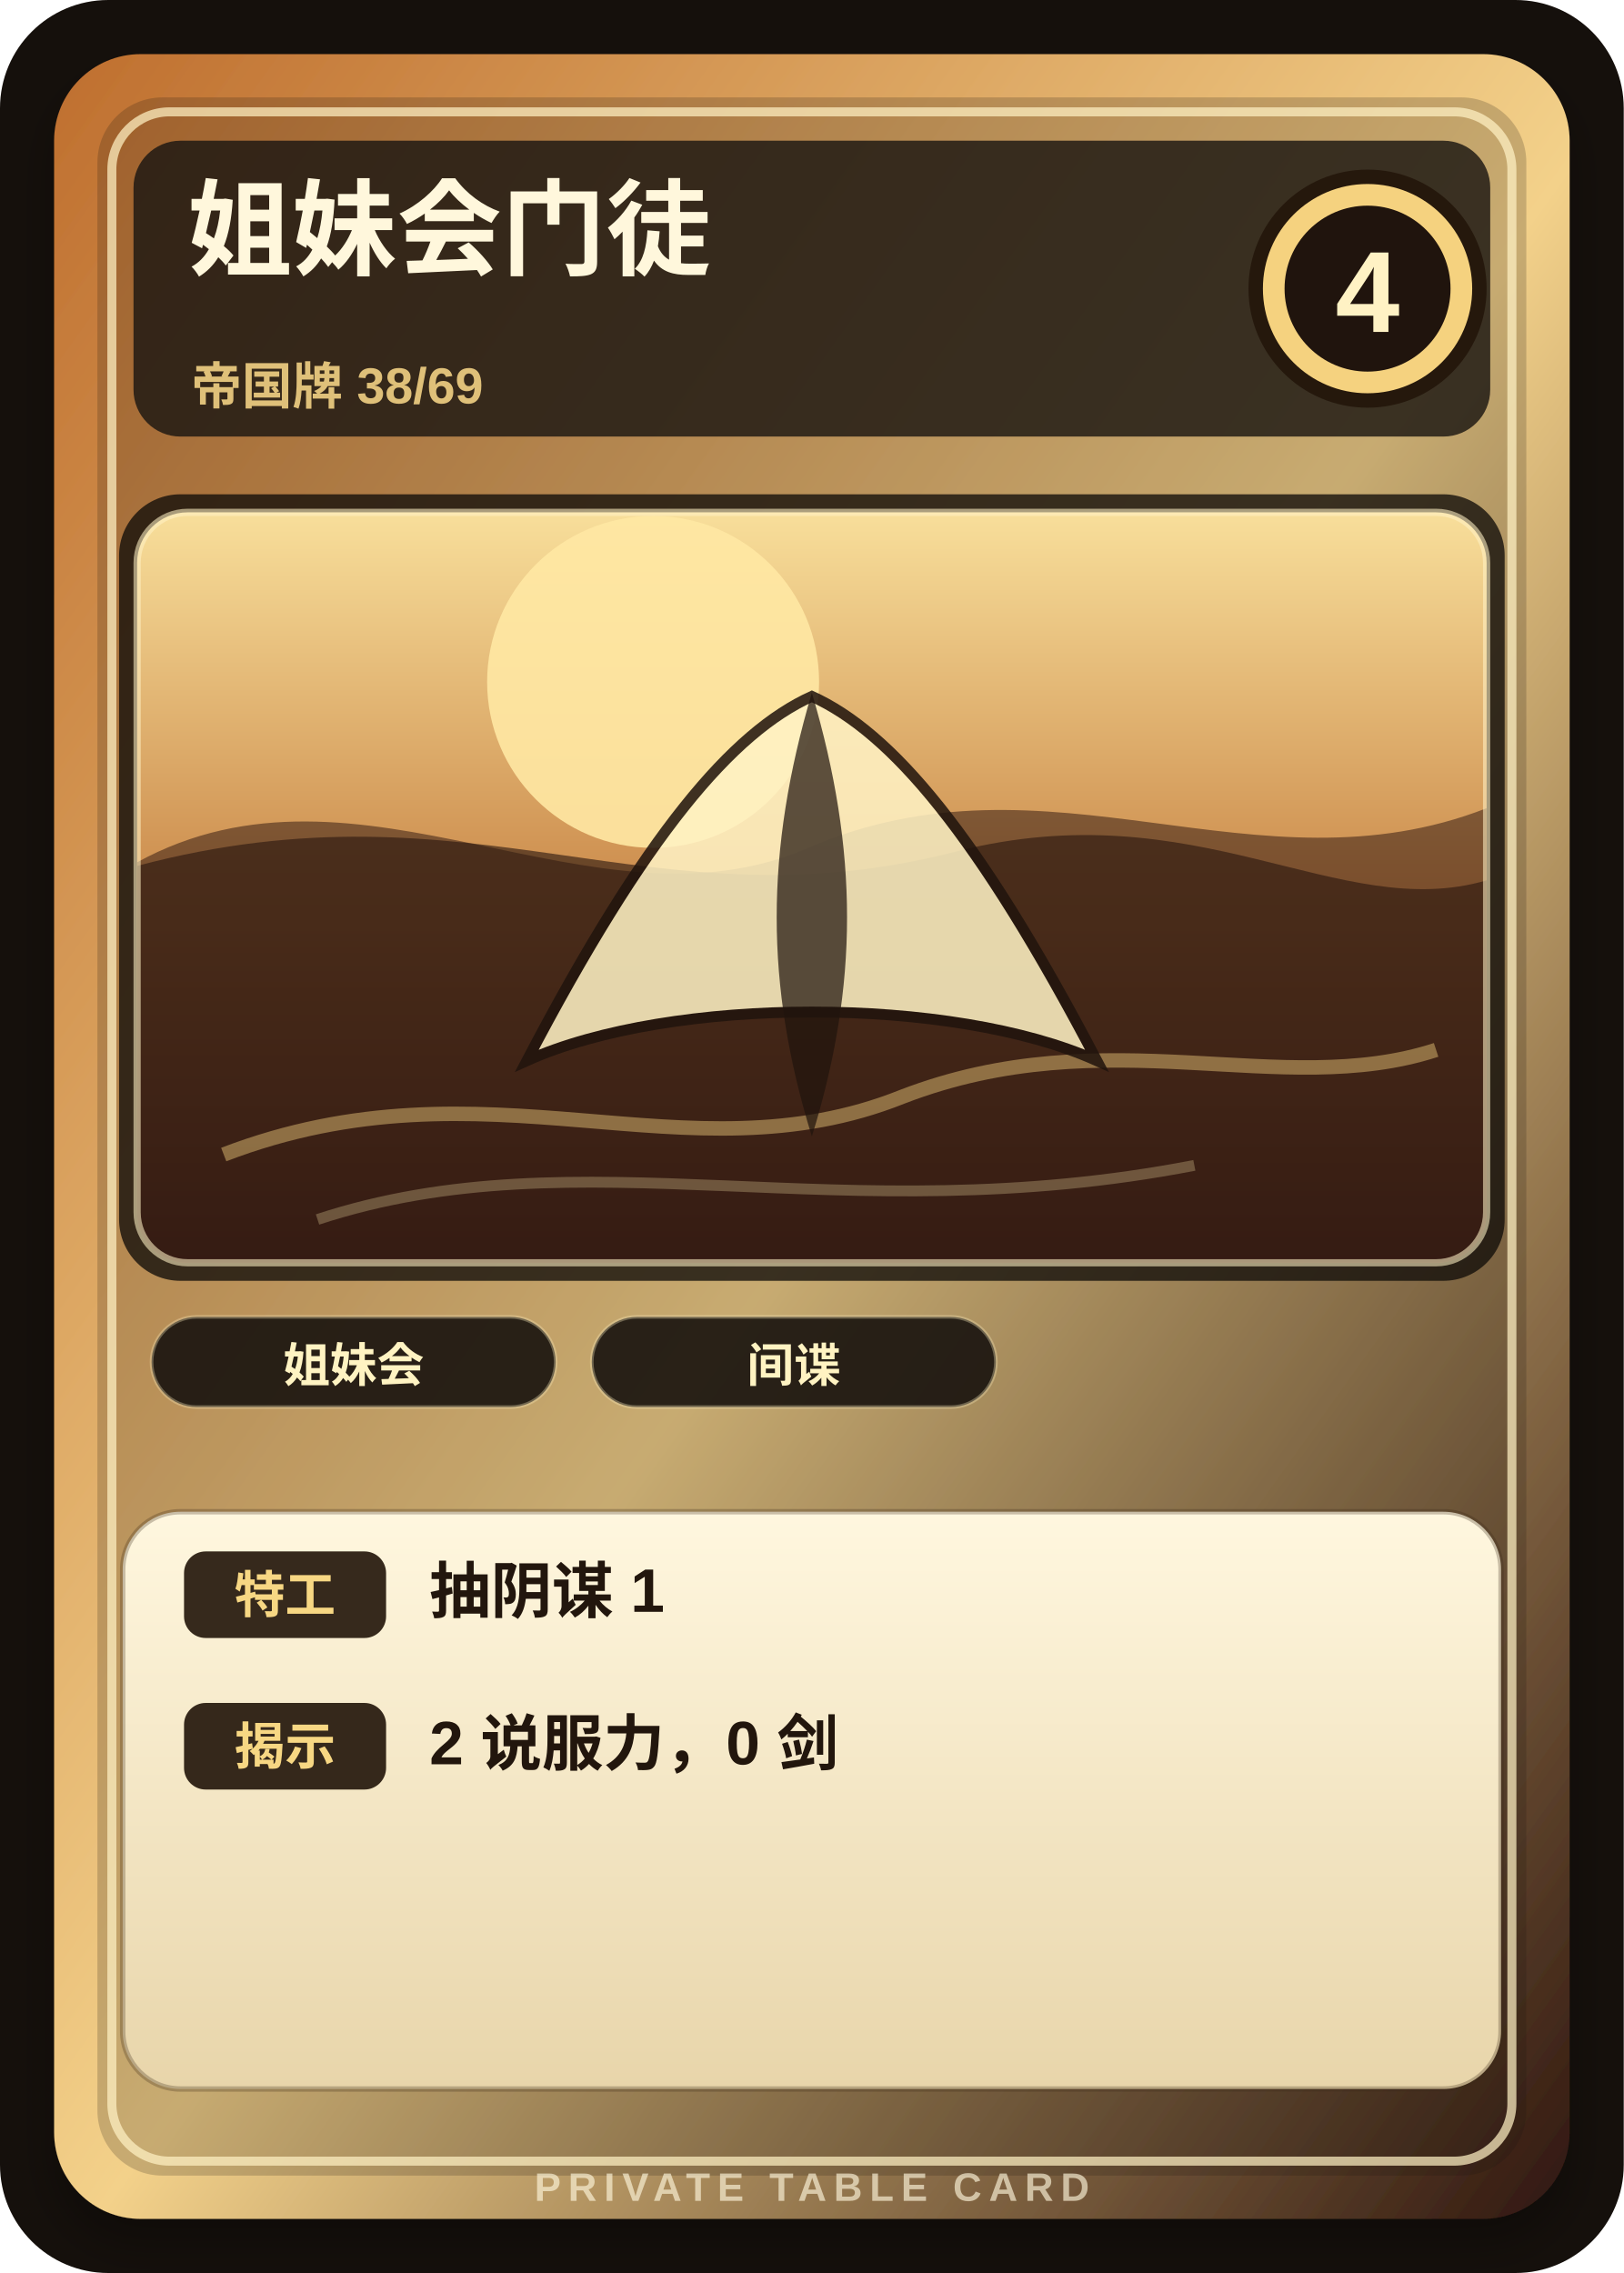
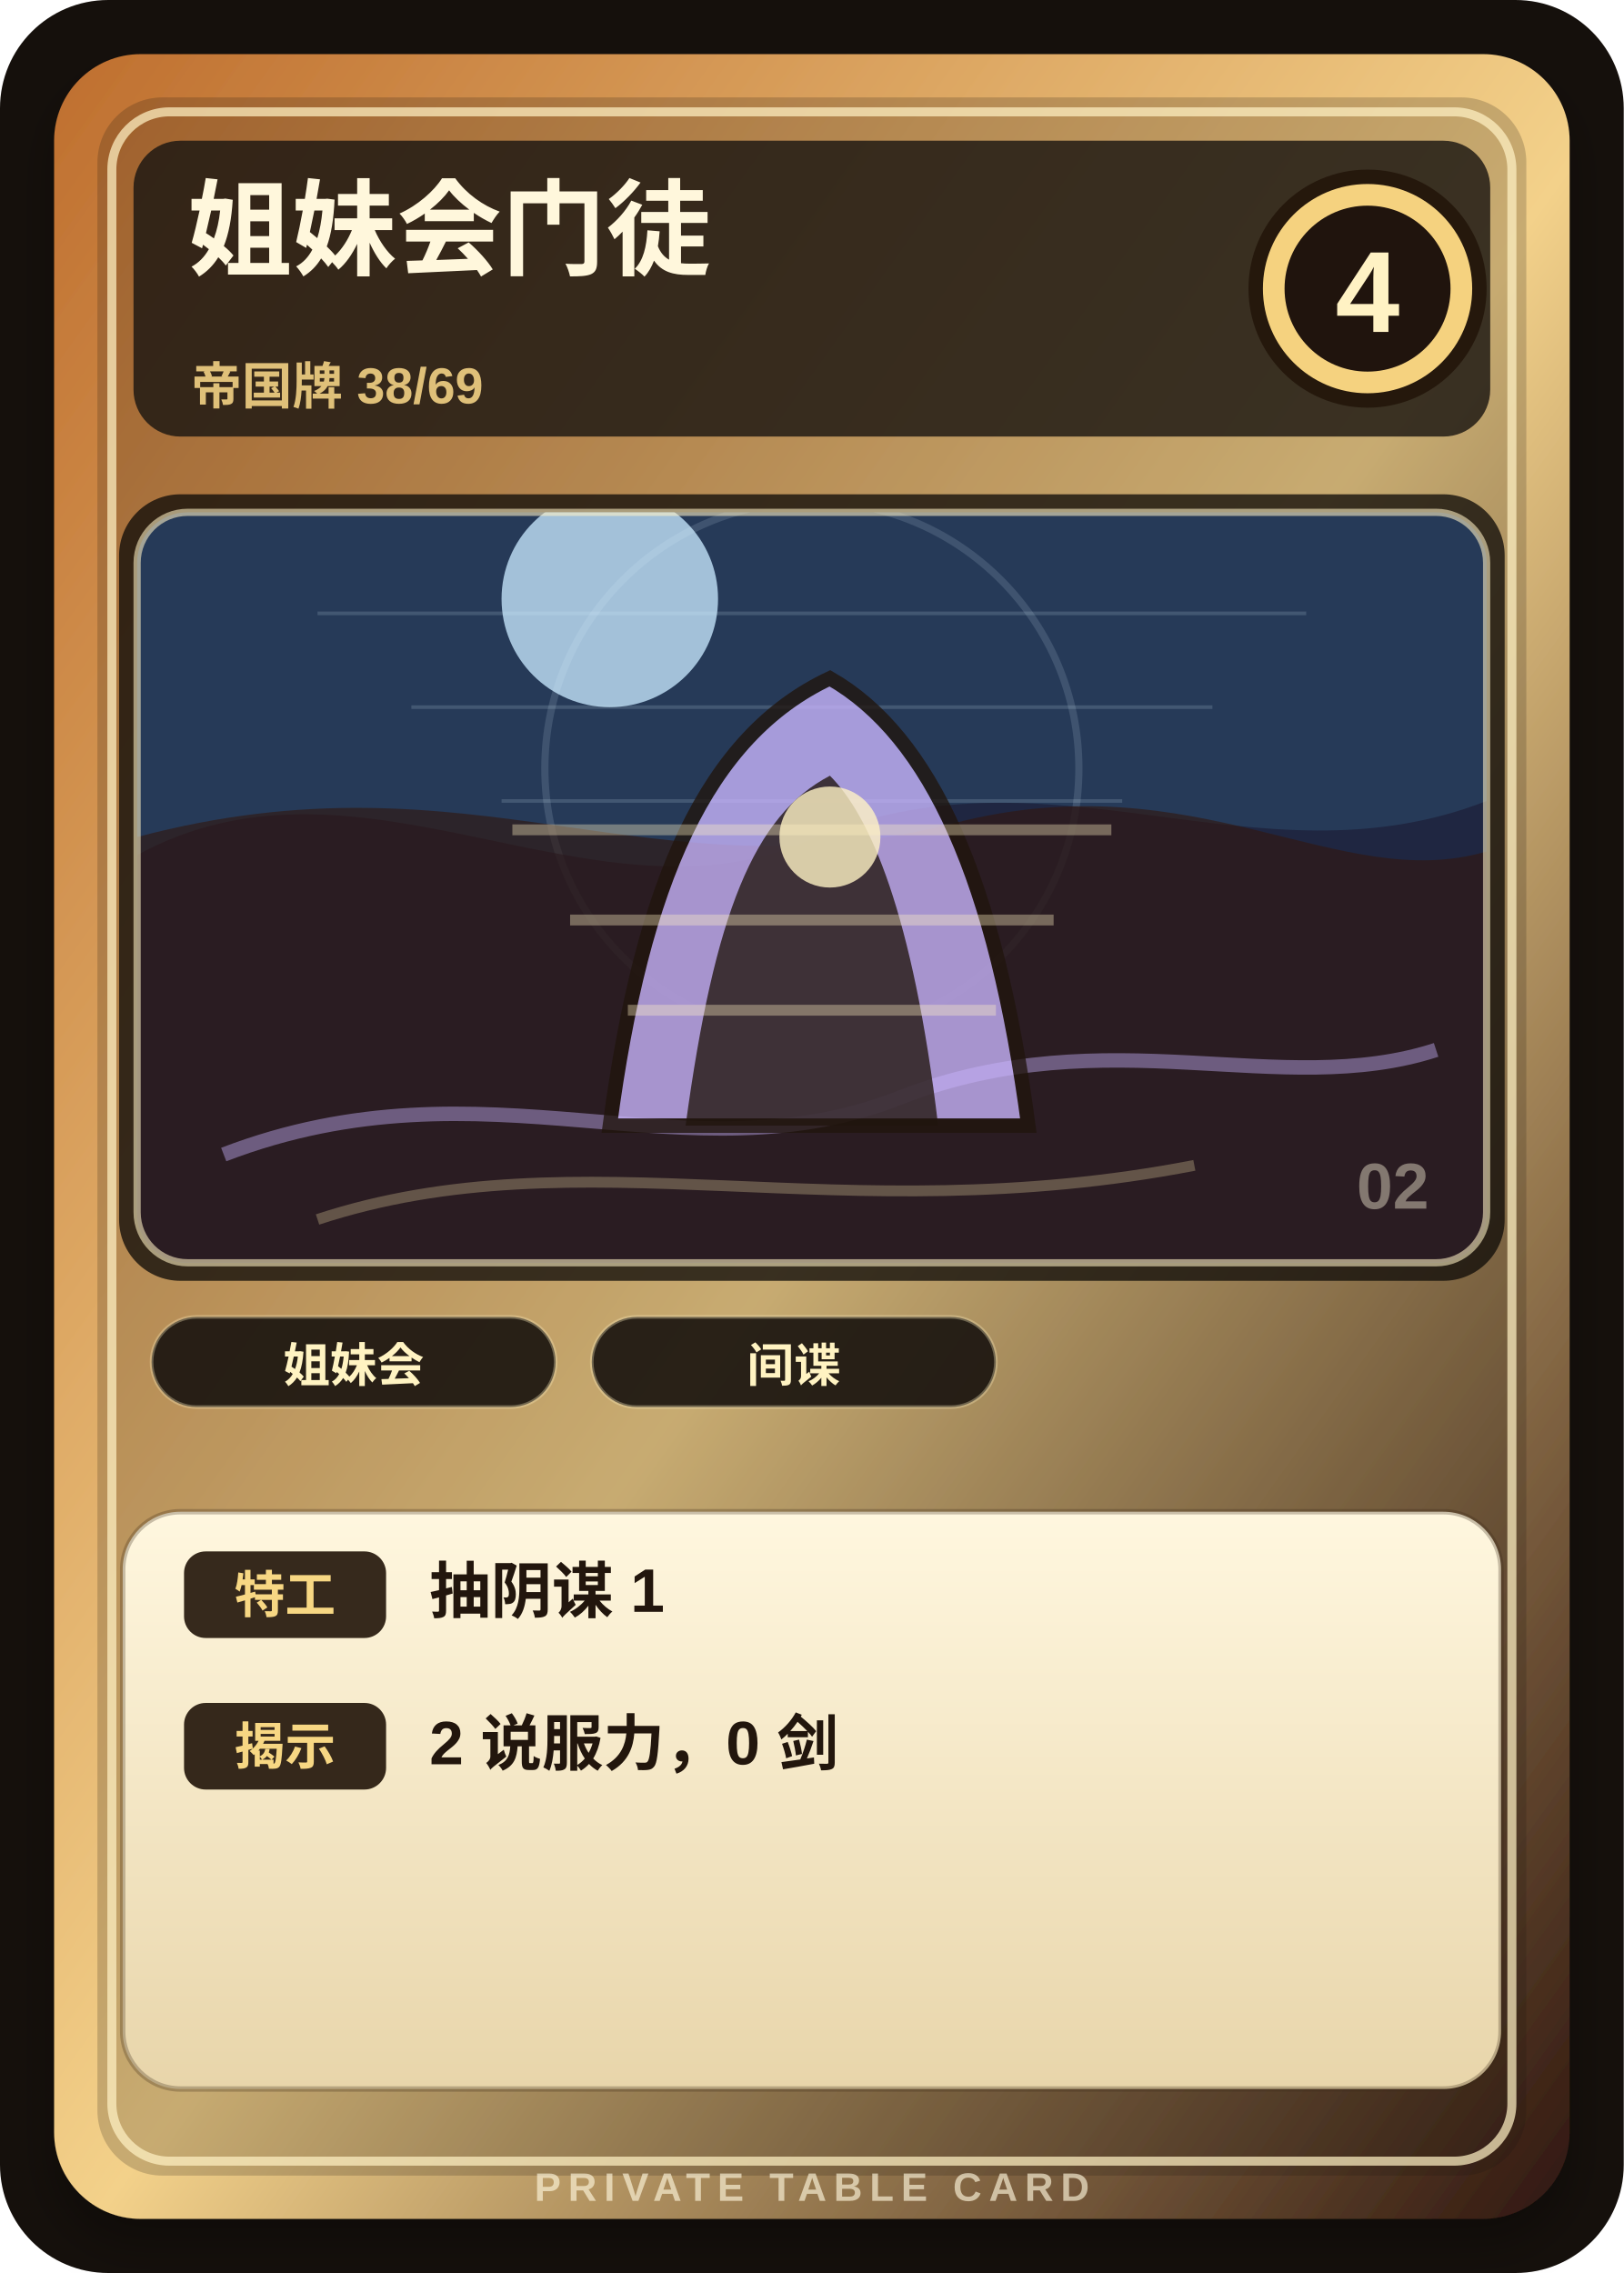
<svg xmlns="http://www.w3.org/2000/svg" width="450" height="630" viewBox="0 0 450 630">
  <defs>
    <linearGradient id="frame" x1="0" y1="0" x2="1" y2="1">
      <stop offset="0" stop-color="#bf6f2f" />
      <stop offset="0.52" stop-color="#f3d18a" />
      <stop offset="1" stop-color="#30170f" />
    </linearGradient>
    <linearGradient id="paper" x1="0" y1="0" x2="0" y2="1">
      <stop offset="0" stop-color="#fff7df" />
      <stop offset="1" stop-color="#e8d5aa" />
    </linearGradient>
    <linearGradient id="artSky" x1="0" y1="0" x2="0" y2="1">
      <stop offset="0" stop-color="#f8df9b" />
      <stop offset="0.55" stop-color="#c88445" />
      <stop offset="1" stop-color="#5f2f24" />
    </linearGradient>
    <filter id="softShadow" x="-12%" y="-12%" width="124%" height="124%">
      <feDropShadow dx="0" dy="7" stdDeviation="6" flood-color="#000000" flood-opacity="0.28" />
    </filter>
    <clipPath id="artClip">
      <rect x="38" y="142" width="374" height="208" rx="14" />
    </clipPath>
  </defs>
  <rect width="450" height="630" rx="30" fill="#15100c" />
  <rect x="15" y="15" width="420" height="600" rx="24" fill="url(#frame)" filter="url(#softShadow)" />
  <rect x="27" y="27" width="396" height="576" rx="18" fill="#19130e" opacity="0.2" />
  <rect x="31" y="31" width="388" height="568" rx="16" fill="none" stroke="#fff2c4" stroke-opacity="0.72" stroke-width="2.5" />
  <rect x="37" y="39" width="376" height="82" rx="13" fill="#1b1611" opacity="0.82" />
  <text x="52" y="74" font-family="Arial, 'PingFang SC', sans-serif" font-size="29" font-weight="900" fill="#fff7dc">姐妹会门徒</text>
  <text x="53" y="112" font-family="Arial, 'PingFang SC', sans-serif" font-size="14" font-weight="800" fill="#dfc079">帝国牌 38/69</text>
  <circle cx="379" cy="80" r="31" fill="#f5d27f" stroke="#25180c" stroke-width="4" />
  <circle cx="379" cy="80" r="23" fill="#20140d" />
  <text x="379" y="92" text-anchor="middle" font-family="Arial, sans-serif" font-size="32" font-weight="900" fill="#fff2c4">4</text>
  <rect x="33" y="137" width="384" height="218" rx="17" fill="#110d09" opacity="0.78" />
  <g clip-path="url(#artClip)">
-     <rect x="38" y="142" width="374" height="208" fill="url(#artSky)" />
-     <circle cx="181" cy="189" r="46" fill="#ffe8a3" opacity="0.9" />
-     <path d="M38 239 C100 205, 164 261, 224 235 C291 206, 348 249, 412 224 L412 350 L38 350 Z" fill="#30170f" opacity="0.52" />
-     <path d="M38 240 C132 215, 180 258, 265 236 C332 219, 371 256, 412 244 L412 350 L38 350 Z" fill="#2a170f" opacity="0.62" />
-     <path d="M62 320 C135 292, 190 328, 250 304 C307 282, 355 305, 398 291" fill="none" stroke="#f5d27f" stroke-opacity="0.44" stroke-width="4" />
+     <rect x="38" y="142" width="374" height="208" fill="#263a58" />
+     <circle cx="169" cy="166" r="30" fill="#b7d7ee" opacity="0.86" />
+     <path d="M88 170 H362 M114 196 H336 M139 222 H311" stroke="#d7edff" stroke-opacity="0.16" stroke-width="1" />
+     <circle cx="225" cy="213" r="74" fill="none" stroke="#d7edff" stroke-opacity="0.14" stroke-width="2" />
+     <path d="M38 237 C100 203, 164 259, 224 233 C291 204, 348 247, 412 222 L412 350 L38 350 Z" fill="#1a1830" opacity="0.58" />
+     <path d="M38 232 C132 207, 180 250, 265 228 C332 211, 371 248, 412 236 L412 350 L38 350 Z" fill="#30170f" opacity="0.62" />
+     <path d="M62 320 C135 292, 190 328, 250 304 C307 282, 355 305, 398 291" fill="none" stroke="#cbb6ff" stroke-opacity="0.42" stroke-width="4" />
    <path d="M88 338 C161 314, 233 342, 331 323" fill="none" stroke="#f8e6aa" stroke-opacity="0.28" stroke-width="3" />
-     <path d="M146 294 C179 231, 203 203, 225 193 C247 203, 271 231, 304 294 C264 276, 186 276, 146 294 Z" fill="#fff2c4" opacity="0.86" stroke="#20140d" stroke-width="3" />
-     <path d="M225 192 C212 236, 212 273, 225 315 C238 273, 238 236, 225 192 Z" fill="#20140d" opacity="0.72" />
+     <path d="M169 312 C178 244, 196 204, 230 188 C258 204, 276 244, 285 312 Z" fill="#cbb6ff" opacity="0.78" stroke="#20140d" stroke-width="4" />
+     <path d="M190 312 C198 253, 209 226, 230 215 C241 226, 253 253, 260 312 Z" fill="#20140d" opacity="0.78" />
+     <circle cx="230" cy="232" r="14" fill="#fff2c4" opacity="0.8" />
+     <path d="M142 230 H308 M158 255 H292 M174 280 H276" stroke="#fff2c4" stroke-opacity="0.36" stroke-width="3" />
+     <text x="396" y="335" text-anchor="end" font-family="Arial, sans-serif" font-size="18" font-weight="900" fill="#fff7dc" opacity="0.42">02</text>
  </g>
  <rect x="38" y="142" width="374" height="208" rx="14" fill="none" stroke="#fff2c4" stroke-opacity="0.58" stroke-width="2" />
  <g transform="translate(42 365)">
    <g transform="translate(0 0)">
      <rect width="112" height="25" rx="12.5" fill="#17120d" opacity="0.9" stroke="#fff2c4" stroke-opacity="0.34" />
      <text x="56" y="18" text-anchor="middle" font-family="Arial, 'PingFang SC', sans-serif" font-size="13" font-weight="900" fill="#fff3c2">姐妹会</text>
    </g>
    <g transform="translate(122 0)">
      <rect width="112" height="25" rx="12.5" fill="#17120d" opacity="0.9" stroke="#fff2c4" stroke-opacity="0.34" />
      <text x="56" y="18" text-anchor="middle" font-family="Arial, 'PingFang SC', sans-serif" font-size="13" font-weight="900" fill="#fff3c2">间谍</text>
    </g>
  </g>
  <rect x="34" y="419" width="382" height="160" rx="16" fill="url(#paper)" stroke="#3b2a18" stroke-opacity="0.28" stroke-width="1.5" />
  <g>
    <rect x="51" y="430" width="56" height="24" rx="6" fill="#25180c" opacity="0.92" />
    <text x="79" y="447" text-anchor="middle" font-family="Arial, 'PingFang SC', sans-serif" font-size="14" font-weight="900" fill="#f7d783">特工</text>
    <text x="119" y="447" font-family="Arial, 'PingFang SC', sans-serif" font-size="17" font-weight="800" fill="#22160d">抽阴谋 1</text>
  </g>
  <g>
    <rect x="51" y="472" width="56" height="24" rx="6" fill="#25180c" opacity="0.92" />
    <text x="79" y="489" text-anchor="middle" font-family="Arial, 'PingFang SC', sans-serif" font-size="14" font-weight="900" fill="#f7d783">揭示</text>
    <text x="119" y="489" font-family="Arial, 'PingFang SC', sans-serif" font-size="17" font-weight="800" fill="#22160d">2 说服力，0 剑</text>
  </g>
  <text x="225" y="610" text-anchor="middle" font-family="Arial, sans-serif" font-size="11" font-weight="800" letter-spacing="2" fill="#fff7dc" opacity="0.64">PRIVATE TABLE CARD</text>
</svg>
